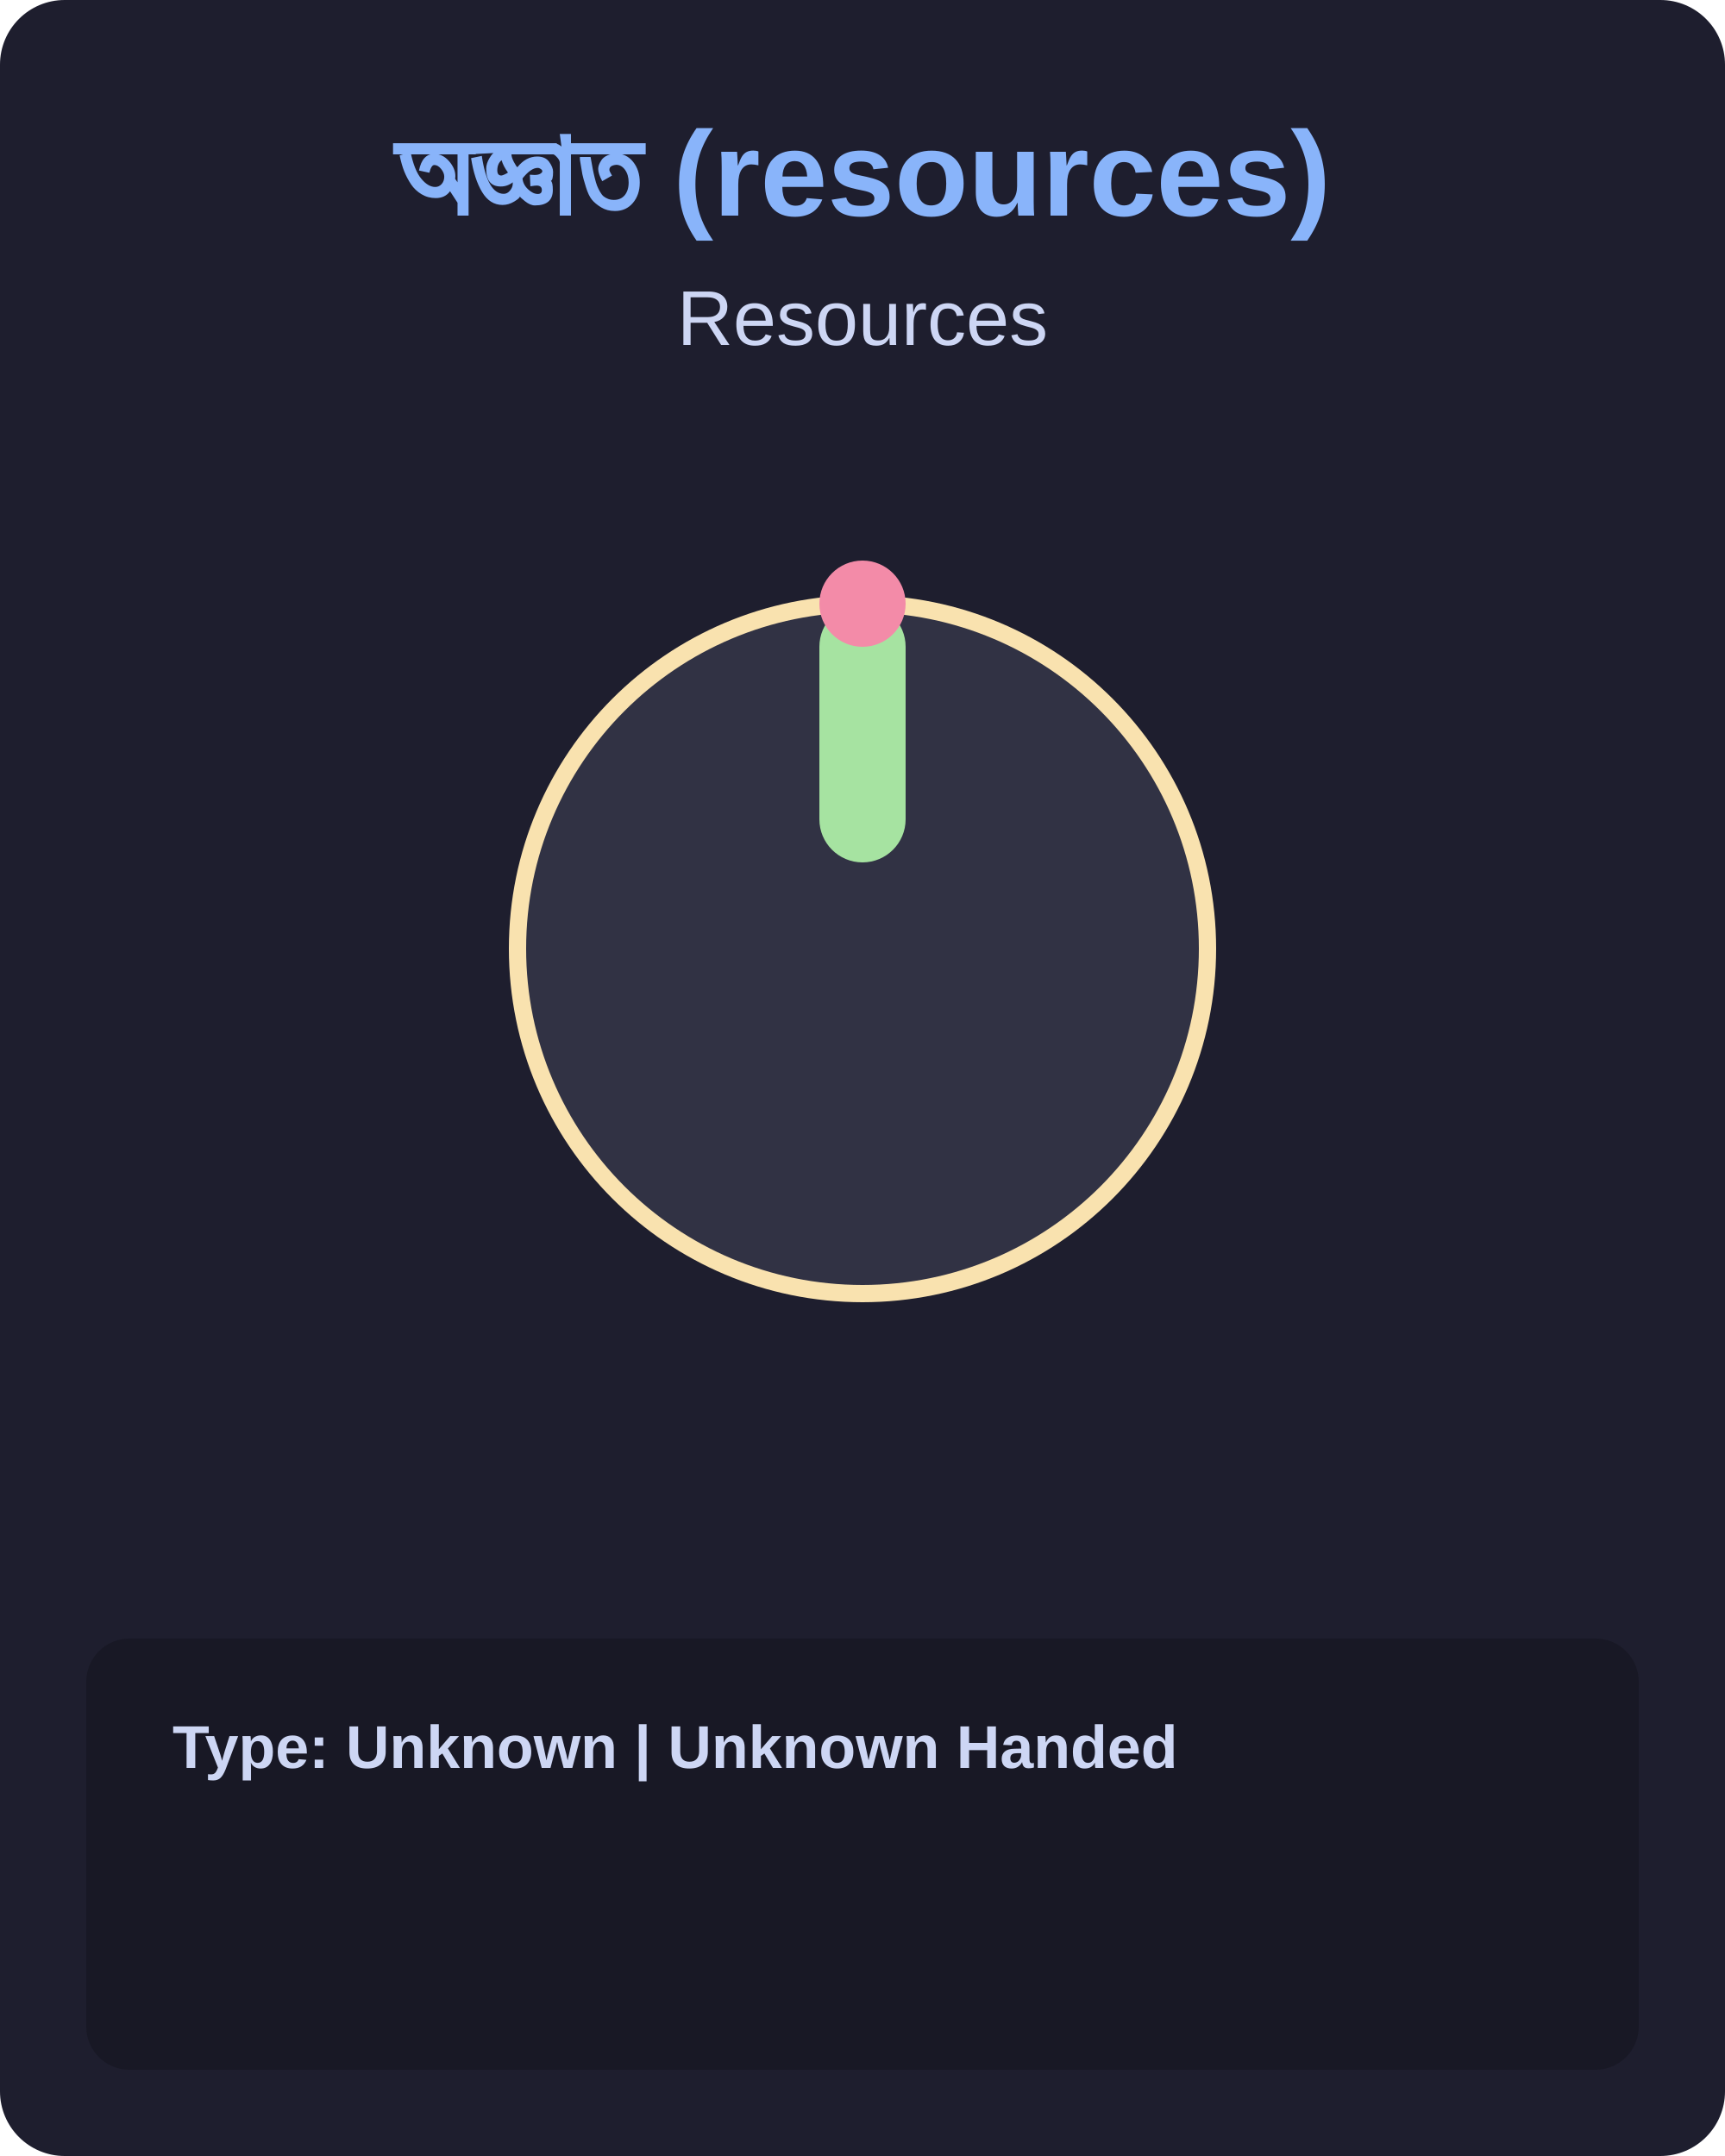
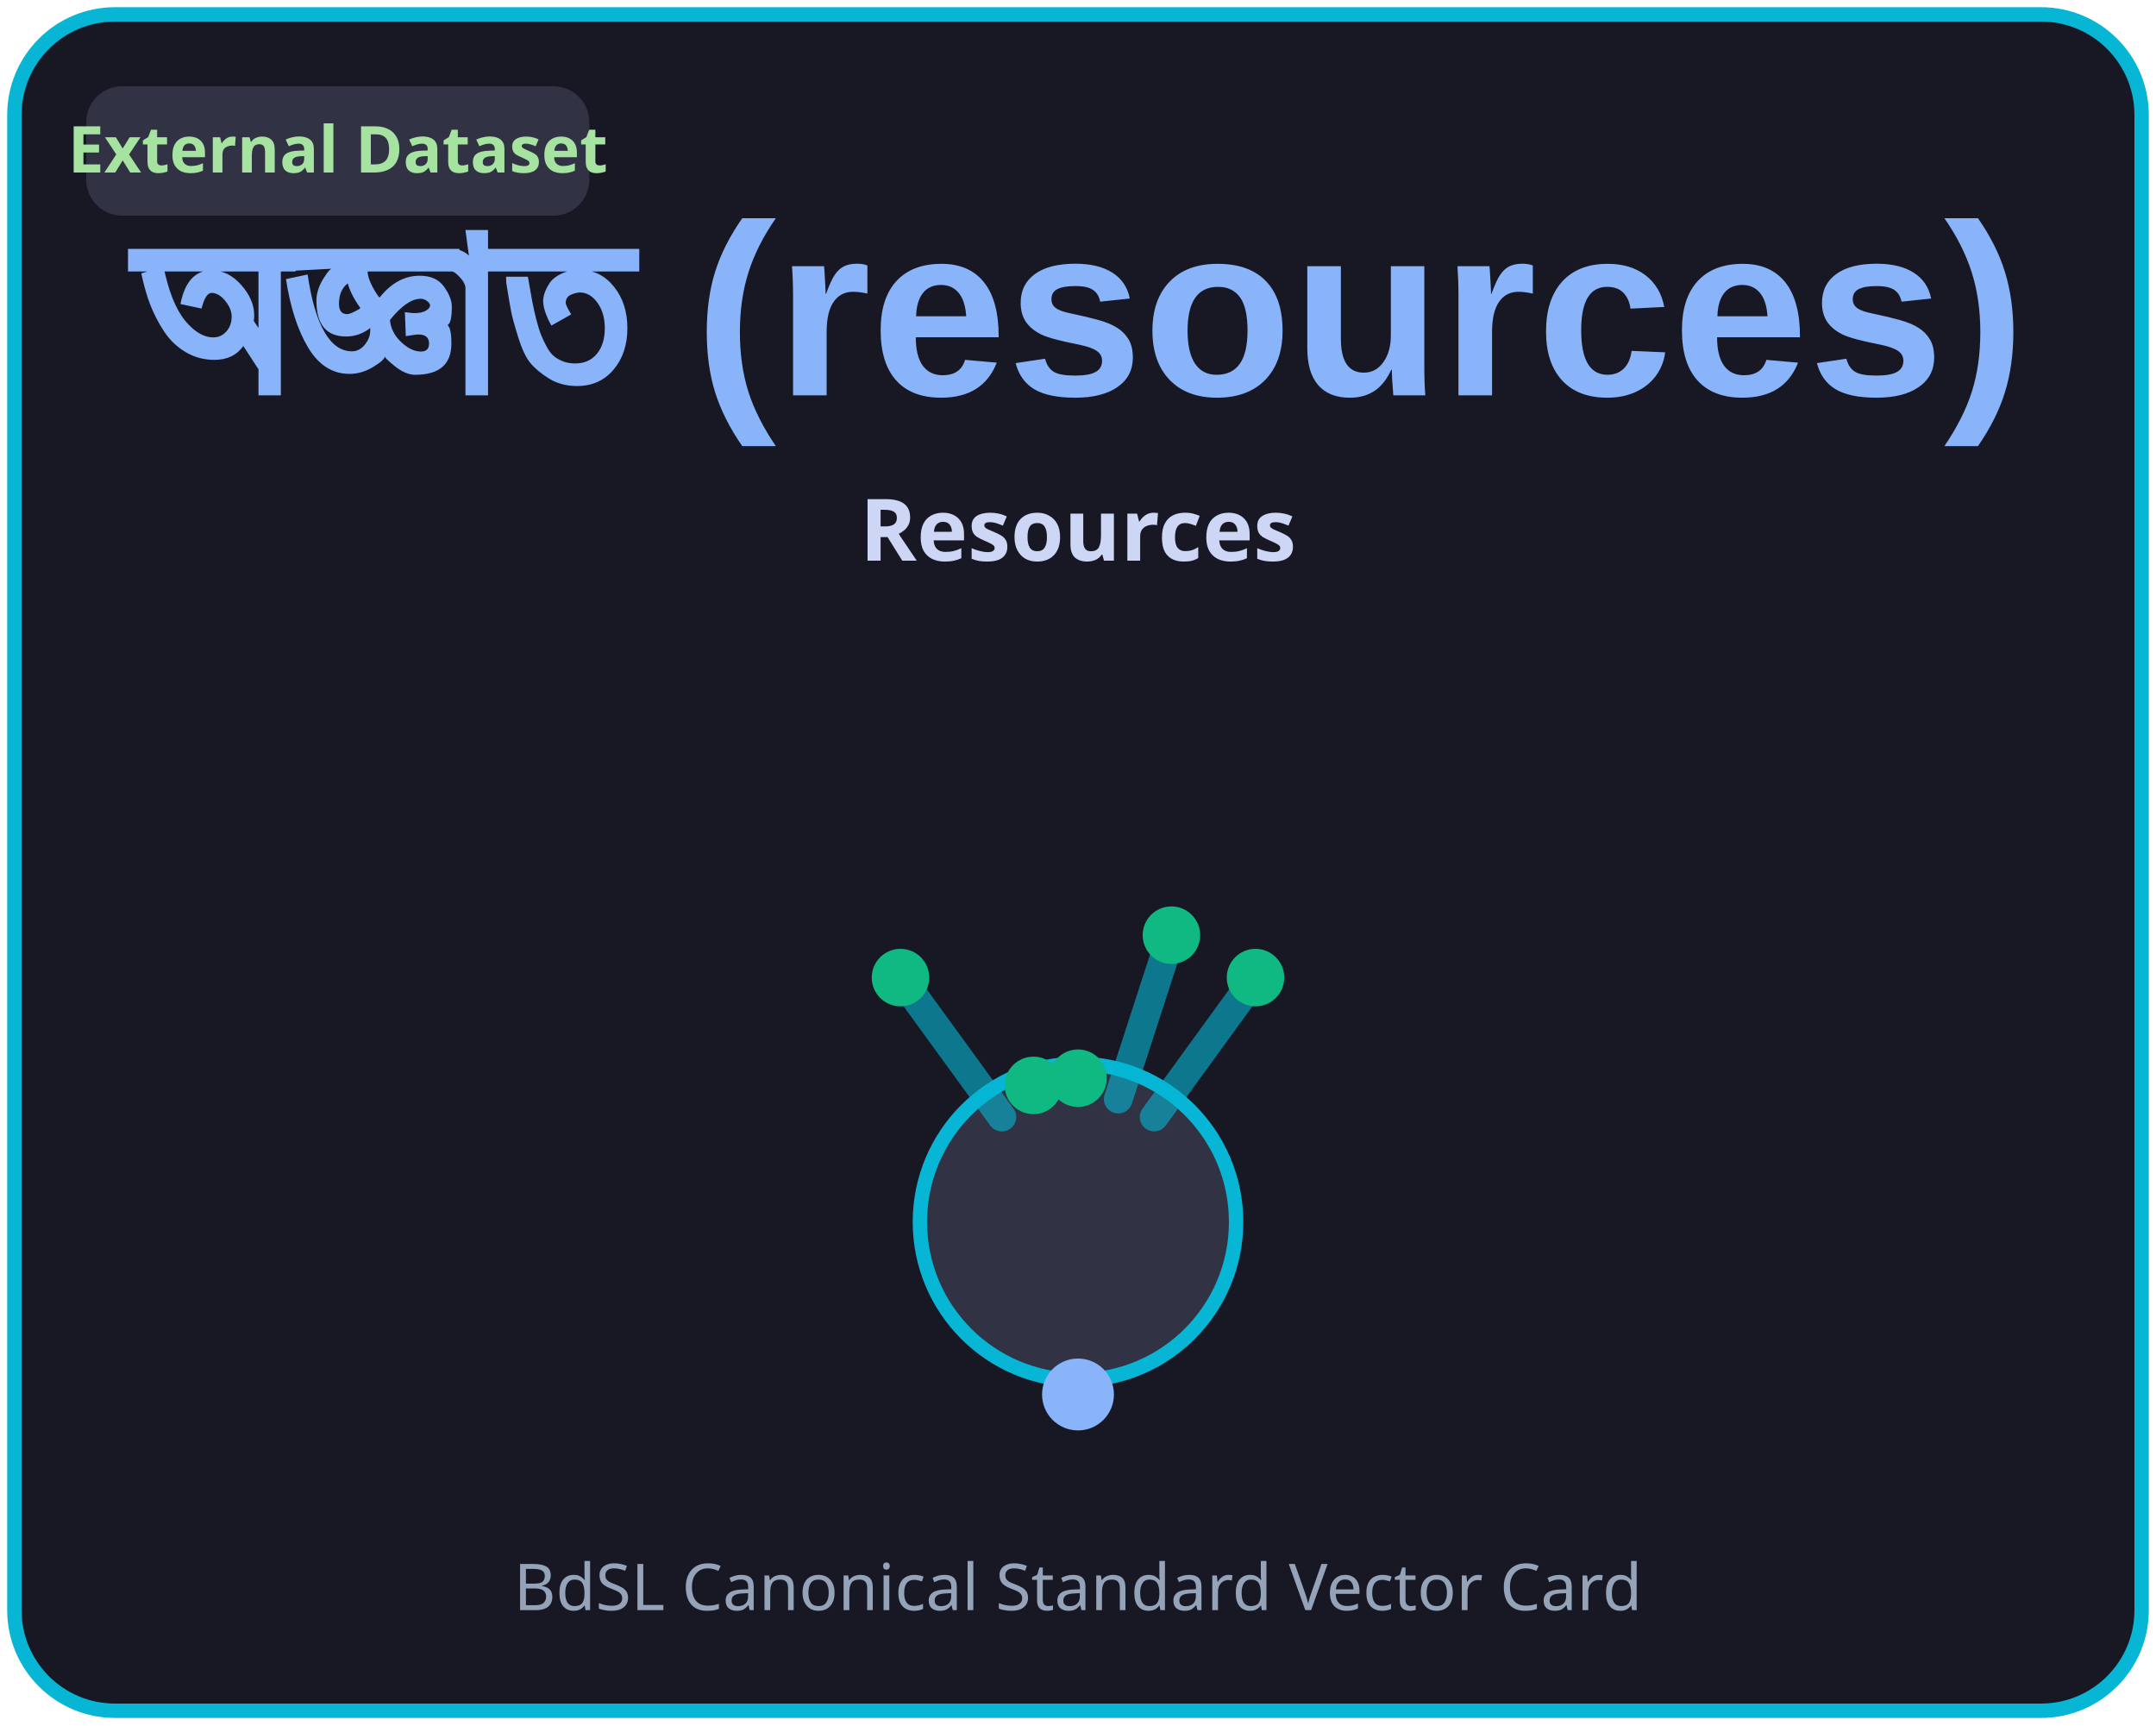
- <svg xmlns="http://www.w3.org/2000/svg" width="400" height="500">
-   <rect width="100%" height="100%" rx="15" fill="#1E1E2E" />
-   <text x="200" y="50" font-family="Arial, sans-serif" font-size="28" font-weight="bold" fill="#89B4FA" text-anchor="middle">অজ্ঞাত (resources)</text>
-   <text x="200" y="80" font-family="Arial, sans-serif" font-size="18" fill="#CDD6F4" text-anchor="middle">Resources</text>
-   <circle cx="200" cy="220" r="80" fill="#313244" stroke="#F9E2AF" stroke-width="4" />
-   <rect x="190" y="140" width="20" height="60" rx="10" fill="#A6E3A1" />
-   <circle cx="200" cy="140" r="10" fill="#F38BA8" />
-   <rect x="20" y="380" width="360" height="100" rx="10" fill="#181825" />
-   <text x="40" y="410" font-family="Arial, sans-serif" font-size="14" fill="#CDD6F4" font-weight="bold">Type: Unknown | Unknown Handed</text>
-   <text x="40" y="440" font-family="Arial, sans-serif" font-size="12" fill="#A6ADC8">
-         
-     </text>
-   <text x="40" y="460" font-family="Arial, sans-serif" font-size="12" fill="#A6ADC8">
-         
-     </text>
+ <svg xmlns="http://www.w3.org/2000/svg" viewBox="0 0 300 240" width="300" height="240">
+   <rect width="296" height="236" x="2" y="2" rx="14" fill="#181825" stroke="#06B6D4" stroke-width="2" />
+   <rect x="12" y="12" width="70" height="18" rx="5" fill="#313244" />
+   <text x="47" y="24" fill="#A6E3A1" font-family="Segoe UI, sans-serif" font-size="9" font-weight="bold" text-anchor="middle">External Dataset</text>
+   <text x="150" y="55" fill="#89B4FA" font-family="SolaimanLipi, Arial, sans-serif" font-size="34" font-weight="bold" text-anchor="middle">অজ্ঞাত (resources)</text>
+   <text x="150" y="78" fill="#CDD6F4" font-family="Segoe UI, sans-serif" font-size="12" font-weight="bold" text-anchor="middle">Resources</text>
+   <g transform="translate(0, 10)">
+     <circle cx="150" cy="160" r="22" fill="#313244" stroke="#06B6D4" stroke-width="2" />
+     <circle cx="150" cy="184" r="5" fill="#89B4FA" />
+     <line x1="139.4" y1="145.4" x2="125.3" y2="126.0" stroke="rgba(6, 182, 212, 0.6)" stroke-width="4" stroke-linecap="round" />
+     <circle cx="125.3" cy="126.0" r="4" fill="#10B981" />
+     <line x1="144.4" y1="142.9" x2="143.8" y2="141.0" stroke="rgba(6, 182, 212, 0.6)" stroke-width="4" stroke-linecap="round" />
+     <circle cx="143.8" cy="141.0" r="4" fill="#10B981" />
+     <line x1="150.0" y1="142.0" x2="150.0" y2="140.0" stroke="rgba(6, 182, 212, 0.6)" stroke-width="4" stroke-linecap="round" />
+     <circle cx="150.0" cy="140.0" r="4" fill="#10B981" />
+     <line x1="155.6" y1="142.9" x2="163.0" y2="120.1" stroke="rgba(6, 182, 212, 0.6)" stroke-width="4" stroke-linecap="round" />
+     <circle cx="163.0" cy="120.1" r="4" fill="#10B981" />
+     <line x1="160.6" y1="145.4" x2="174.7" y2="126.0" stroke="rgba(6, 182, 212, 0.6)" stroke-width="4" stroke-linecap="round" />
+     <circle cx="174.7" cy="126.0" r="4" fill="#10B981" />
+   </g>
+   <text x="150" y="224" fill="#94A3B8" font-family="Segoe UI, sans-serif" font-size="9" text-anchor="middle">BdSL Canonical Standard Vector Card</text>
</svg>
